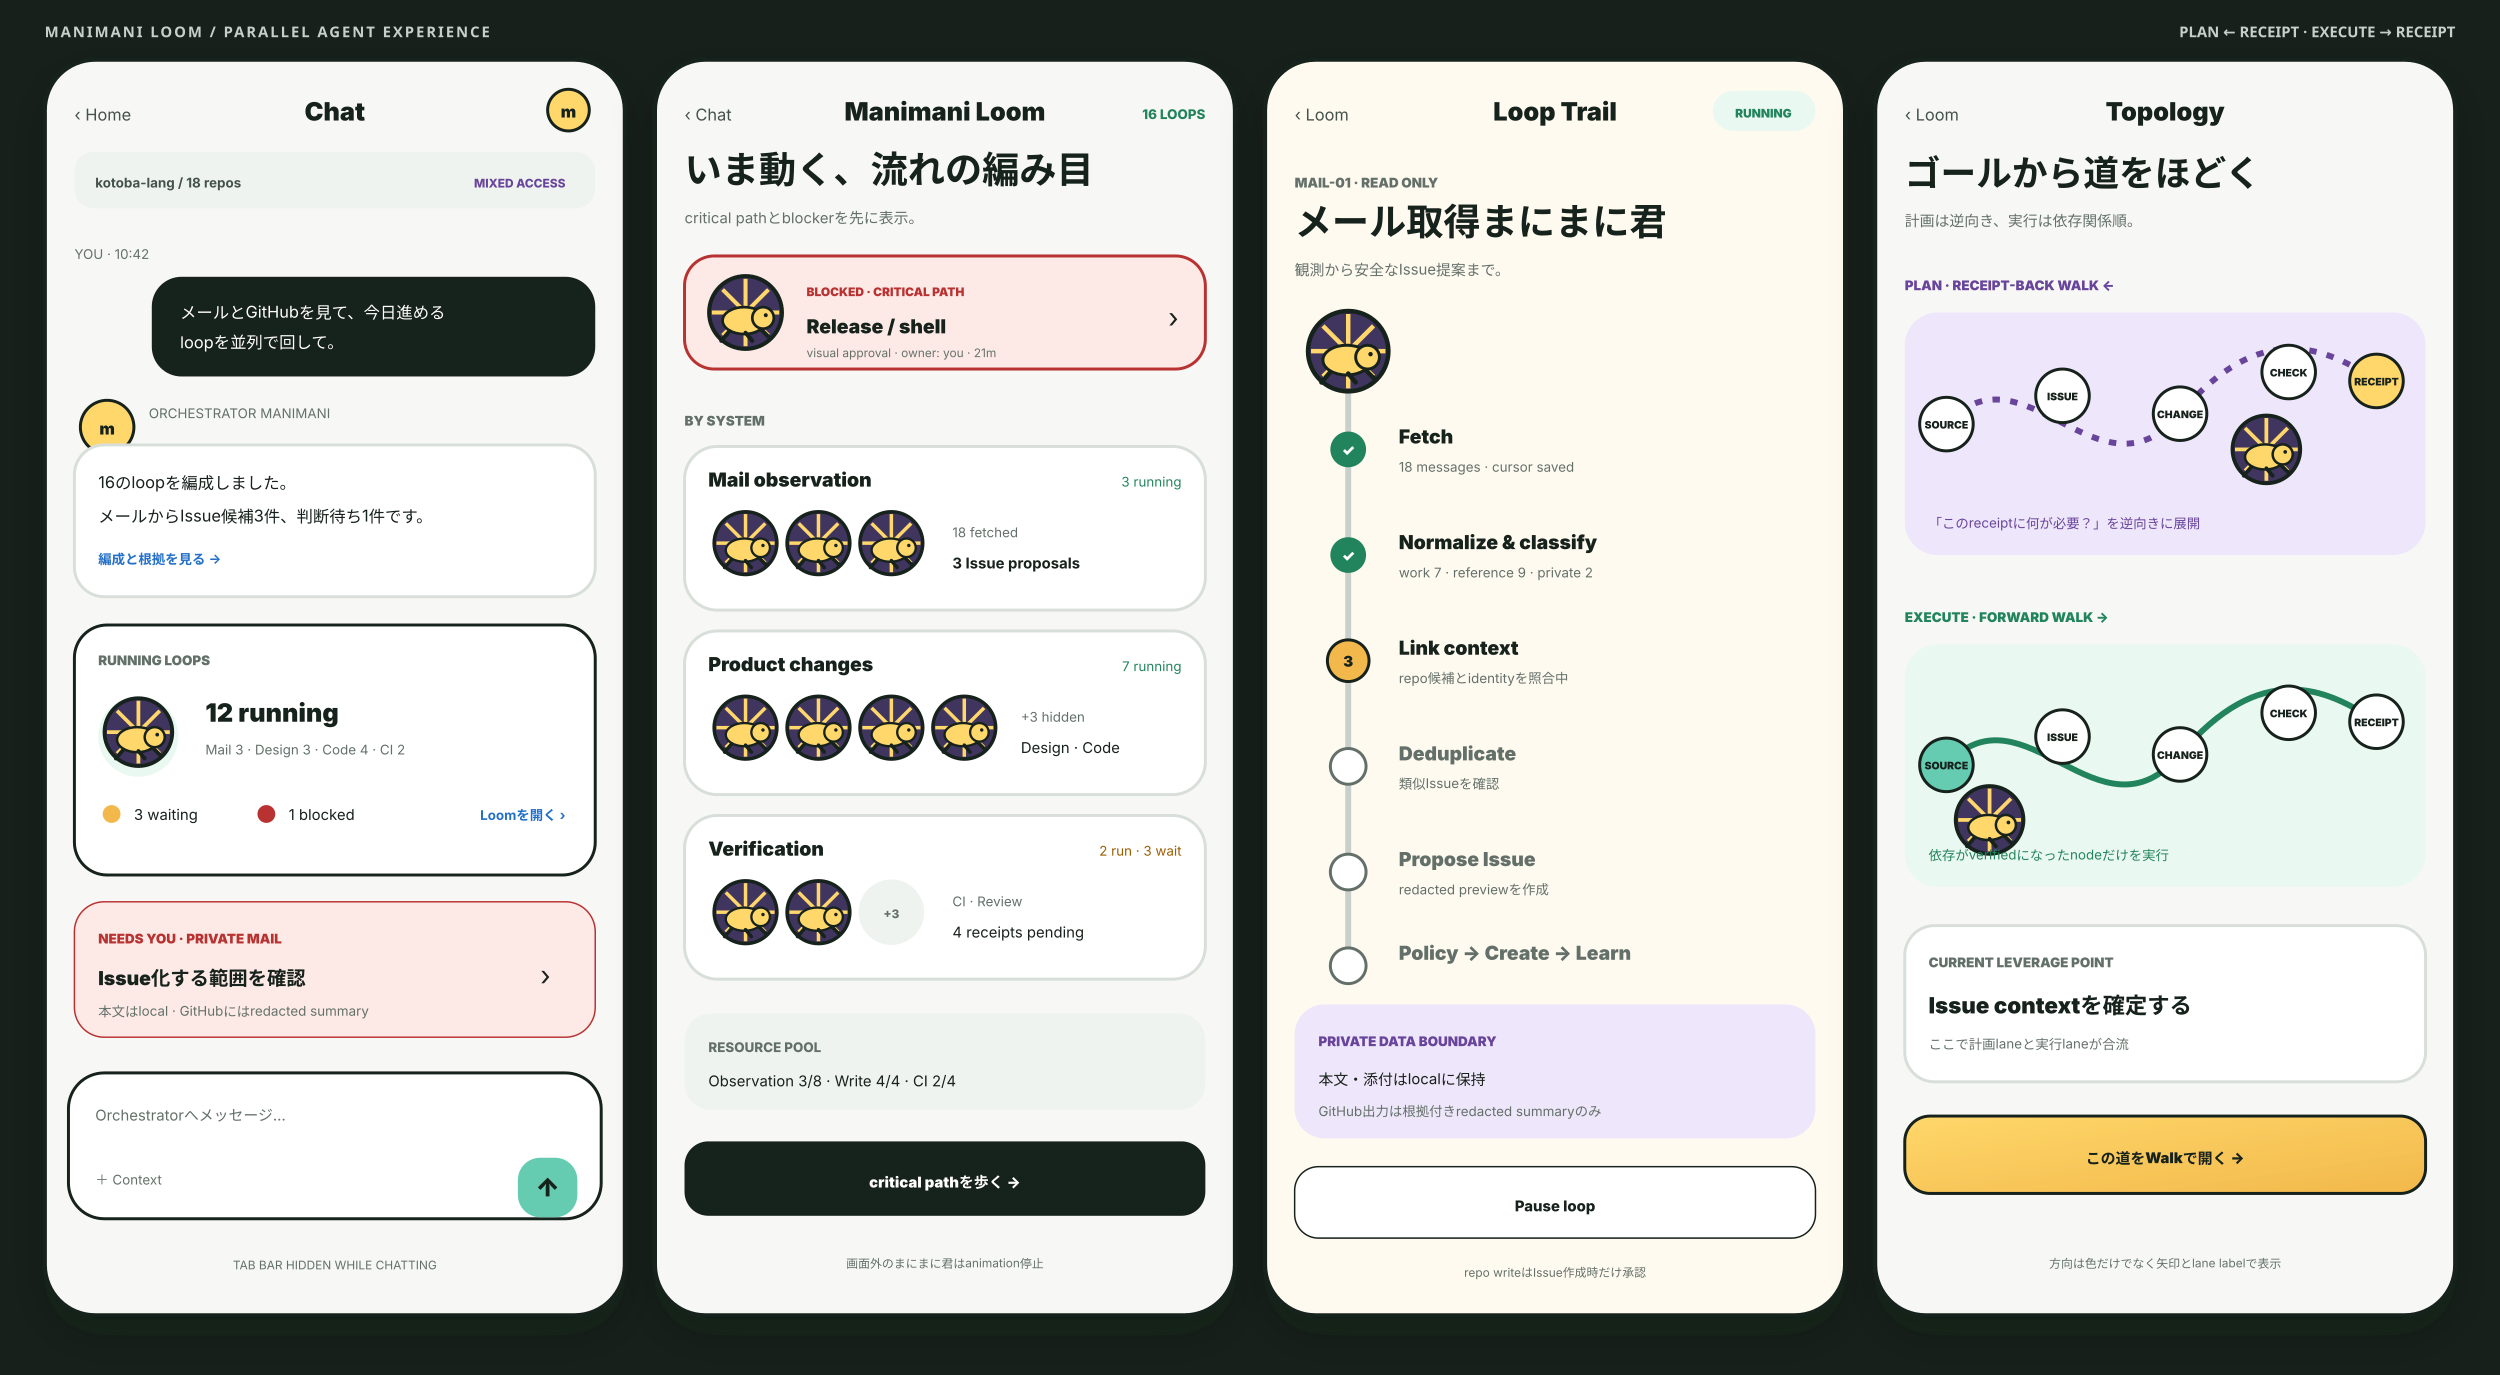
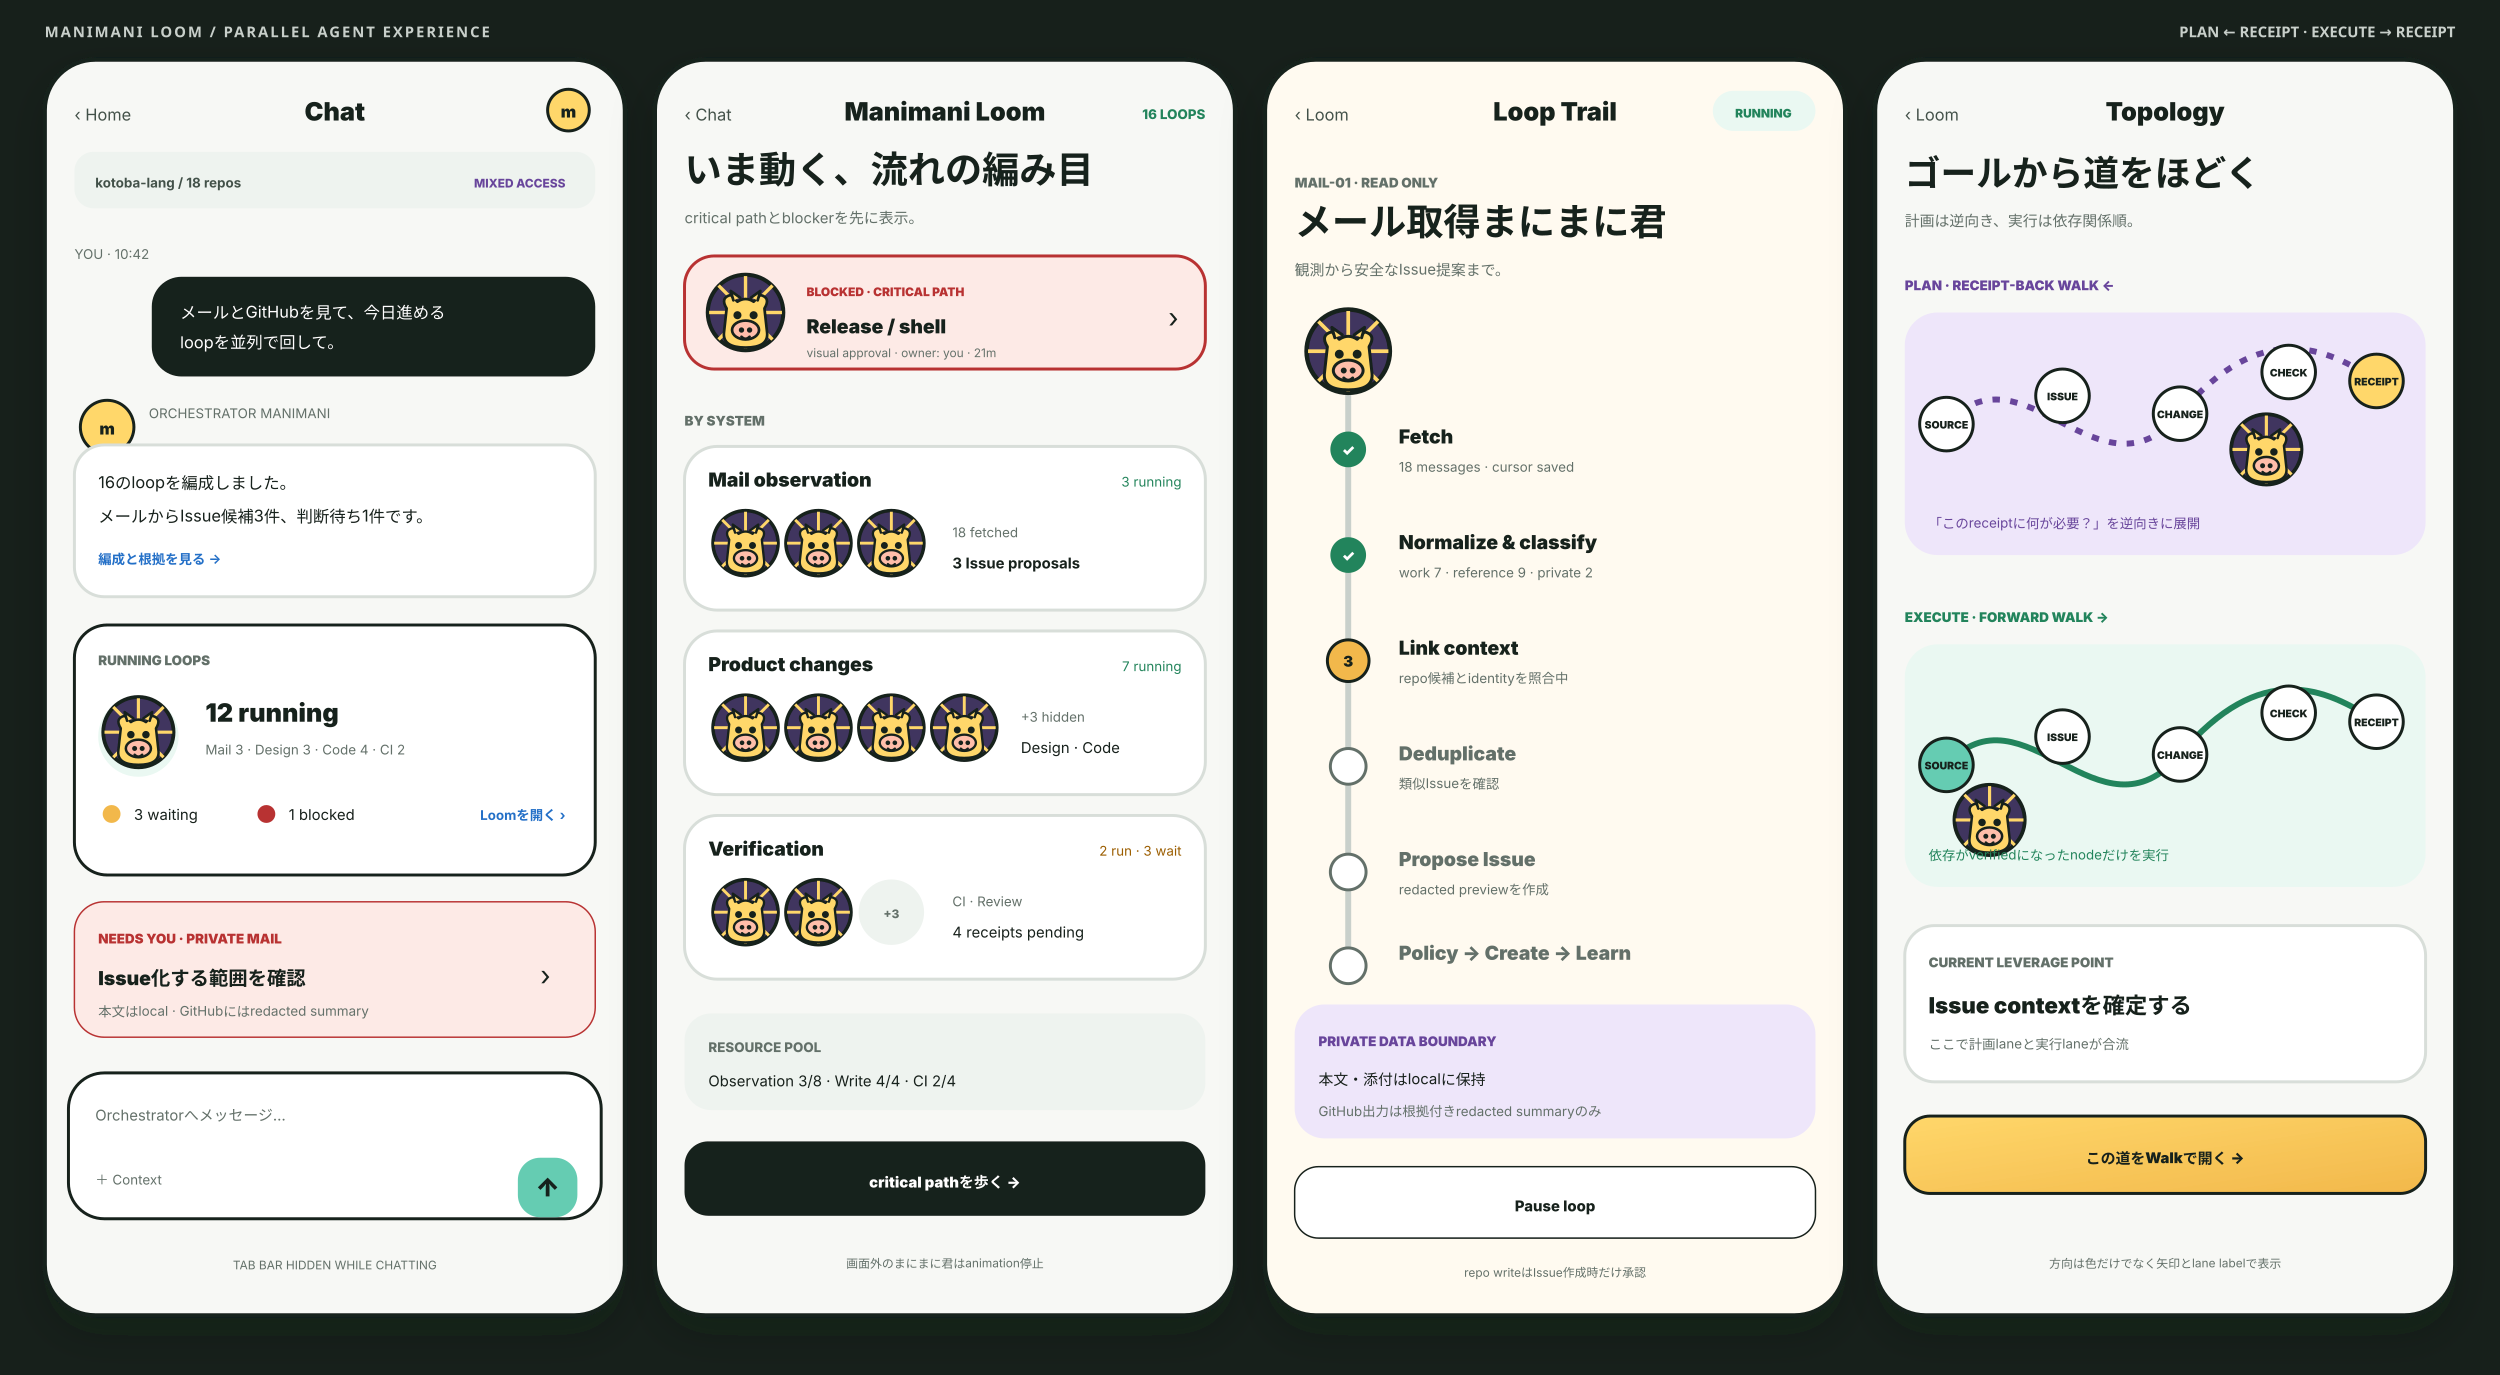
<svg xmlns="http://www.w3.org/2000/svg" width="1680" height="924" viewBox="0 0 1680 924">
  <defs>
    <filter id="s">
      <feDropShadow dx="0" dy="12" stdDeviation="14" flood-color="#17201b" flood-opacity=".18" />
    </filter>
    <linearGradient id="sun" x2="1" y2="1">
      <stop stop-color="#ffd76a" />
      <stop offset="1" stop-color="#f2b84b" />
    </linearGradient>
    <symbol id="runner" viewBox="0 0 64 64">
-       <circle cx="32" cy="32" r="27" fill="#40345f" stroke="#17201b" stroke-width="3" />
-       <path d="M32 7v50M7 32h50M15 15l34 34M49 15 15 49" stroke="#ffd76a" stroke-width="3" />
-       <g class="cow">
-         <ellipse cx="31" cy="38" rx="16" ry="10" fill="#ffd76a" stroke="#17201b" stroke-width="2" />
-         <circle cx="45" cy="36" r="8" fill="#ffd76a" stroke="#17201b" stroke-width="2" />
-         <circle cx="47" cy="34" r="1.5" fill="#17201b" />
-         <path d="M20 46l-6 7m18-6 5 6m7-8 6 6" stroke="#17201b" stroke-width="3" stroke-linecap="round" />
+       <circle cx="32" cy="32" r="28" fill="#40345f" stroke="#17201b" stroke-width="3" />
+       <path d="M32 5v54M5 32h54M12 12l40 40M52 12 12 52" stroke="#ffd76a" stroke-width="2.5" />
+       <g class="cow" stroke="#17201b" stroke-width="2" stroke-linecap="round" stroke-linejoin="round">
+         <path d="M18 29q-5-8 3-10l5 5q6-4 12 0l5-5q8 2 3 10l2 18q1 11-16 11T16 47z" fill="#ffd76a" />
+         <path d="m23 23-2-7 7 5m13 2 2-7-7 5" fill="#ffd76a" />
+         <circle cx="26" cy="34" r="2" fill="#17201b" />
+         <circle cx="38" cy="34" r="2" fill="#17201b" />
+         <ellipse cx="32" cy="45" rx="10" ry="7" fill="#ffbeaa" />
+         <circle cx="29" cy="45" r="1" fill="#17201b" />
+         <circle cx="35" cy="45" r="1" fill="#17201b" />
+         <path d="M29 50q3 3 6 0" fill="none" />
      </g>
    </symbol>
    <style>[fill="#2677d8" i]{fill:#246fc7}[stroke="#2677d8" i]{stroke:#246fc7}[fill="#c63c3c" i]{fill:#b83232}[stroke="#c63c3c" i]{stroke:#b83232}.cow{transform-box:fill-box;transform-origin:center bottom;animation:j .42s ease-in-out infinite alternate}@keyframes j{to{transform:translateY(-2px)}}@media(prefers-reduced-motion:reduce){.cow{animation:none}}</style>
  </defs>
  <rect width="1680" height="924" fill="#17201b" />
  <text x="30" y="25" fill="#c9d0cb" font-family="'Noto Sans JP',sans-serif" font-size="10" font-weight="800" letter-spacing="1.3">MANIMANI LOOM / PARALLEL AGENT EXPERIENCE</text>
  <text x="1650" y="25" fill="#c9d0cb" font-family="'Noto Sans JP',sans-serif" font-size="10" font-weight="800" text-anchor="end">PLAN ← RECEIPT · EXECUTE → RECEIPT</text>
  <g id="Chat-summary" transform="translate(30 40)" font-family="'Noto Sans JP',-apple-system,sans-serif" filter="url(#s)">
    <rect width="390" height="844" rx="34" fill="#f7f8f5" stroke="#17201b" stroke-width="3" />
    <text x="20" y="41" fill="#435149" font-size="11">‹ Home</text>
    <text x="195" y="41" fill="#17201b" font-size="17" font-weight="850" text-anchor="middle">Chat</text>
    <circle cx="352" cy="34" r="14" fill="#ffd76a" stroke="#17201b" stroke-width="2" />
    <text x="352" y="39" fill="#17201b" font-size="11" font-weight="900" text-anchor="middle">m</text>
    <rect x="20" y="62" width="350" height="38" rx="13" fill="#eef3ef" />
    <text x="34" y="86" fill="#435149" font-size="9" font-weight="750">kotoba-lang / 18 repos</text>
    <text x="350" y="86" fill="#68459b" font-size="8" font-weight="800" text-anchor="end">MIXED ACCESS</text>
    <text x="20" y="134" fill="#637069" font-size="9">YOU · 10:42</text>
    <rect x="72" y="146" width="298" height="67" rx="20" fill="#17201b" />
    <text x="91" y="174" fill="#fff" font-size="11">メールとGitHubを見て、今日進める</text>
    <text x="91" y="194" fill="#fff" font-size="11">loopを並列で回して。</text>
    <circle cx="42" cy="247" r="18" fill="#ffd76a" stroke="#17201b" stroke-width="2" />
    <text x="42" y="252" fill="#17201b" font-size="11" font-weight="900" text-anchor="middle">m</text>
    <text x="70" y="241" fill="#637069" font-size="9">ORCHESTRATOR MANIMANI</text>
    <rect x="20" y="259" width="350" height="102" rx="20" fill="#fff" stroke="#d8ded9" stroke-width="2" />
    <text x="36" y="288" fill="#17201b" font-size="11">16のloopを編成しました。</text>
    <text x="36" y="311" fill="#17201b" font-size="11">メールからIssue候補3件、判断待ち1件です。</text>
    <text x="36" y="339" fill="#2677d8" font-size="9" font-weight="750">編成と根拠を見る →</text>
    <rect x="20" y="380" width="350" height="168" rx="22" fill="#fff" stroke="#17201b" stroke-width="2" />
    <text x="36" y="407" fill="#637069" font-size="9" font-weight="850">RUNNING LOOPS</text>
    <g transform="translate(36 425)">
      <circle cx="27" cy="30" r="27" fill="#eaf8f2" />
      <use href="#runner" width="54" height="54" />
      <text x="72" y="20" fill="#17201b" font-size="17" font-weight="900">12 running</text>
      <text x="72" y="42" fill="#637069" font-size="9">Mail 3 · Design 3 · Code 4 · CI 2</text>
      <circle cx="9" cy="82" r="6" fill="#f2b84b" />
      <text x="24" y="86" fill="#17201b" font-size="10">3 waiting</text>
      <circle cx="113" cy="82" r="6" fill="#c63c3c" />
      <text x="128" y="86" fill="#17201b" font-size="10">1 blocked</text>
      <text x="314" y="86" fill="#2677d8" font-size="9" font-weight="750" text-anchor="end">Loomを開く ›</text>
    </g>
    <rect x="20" y="566" width="350" height="91" rx="20" fill="#fdeae6" stroke="#c63c3c" />
    <text x="36" y="594" fill="#c63c3c" font-size="9" font-weight="850">NEEDS YOU · PRIVATE MAIL</text>
    <text x="36" y="622" fill="#17201b" font-size="13" font-weight="850">Issue化する範囲を確認</text>
    <text x="340" y="622" fill="#17201b" font-size="18" text-anchor="end">›</text>
    <text x="36" y="643" fill="#637069" font-size="9">本文はlocal · GitHubにはredacted summary</text>
    <rect x="16" y="681" width="358" height="98" rx="24" fill="#fff" stroke="#17201b" stroke-width="2" />
    <text x="34" y="713" fill="#637069" font-size="10">Orchestratorへメッセージ…</text>
    <text x="34" y="756" fill="#637069" font-size="9">＋ Context</text>
    <rect x="318" y="738" width="40" height="40" rx="15" fill="#65ccb2" />
    <text x="338" y="764" fill="#17201b" font-size="17" font-weight="900" text-anchor="middle">↑</text>
    <text x="195" y="813" fill="#637069" font-size="8" text-anchor="middle">TAB BAR HIDDEN WHILE CHATTING</text>
  </g>
  <g id="Expanded-loom" transform="translate(440 40)" font-family="'Noto Sans JP',-apple-system,sans-serif" filter="url(#s)">
    <rect width="390" height="844" rx="34" fill="#f7f8f5" stroke="#17201b" stroke-width="3" />
    <text x="20" y="41" fill="#435149" font-size="11">‹ Chat</text>
    <text x="195" y="41" fill="#17201b" font-size="17" font-weight="850" text-anchor="middle">Manimani Loom</text>
    <text x="370" y="40" fill="#23845b" font-size="9" font-weight="800" text-anchor="end">16 LOOPS</text>
    <text x="20" y="83" fill="#17201b" font-size="25" font-weight="900">いま動く、流れの編み目</text>
    <text x="20" y="110" fill="#637069" font-size="10">critical pathとblockerを先に表示。</text>
    <g transform="translate(20 132)">
      <rect width="350" height="76" rx="20" fill="#fdeae6" stroke="#c63c3c" stroke-width="2" />
      <use href="#runner" x="12" y="9" width="58" height="58" />
      <text x="82" y="27" fill="#c63c3c" font-size="8" font-weight="850">BLOCKED · CRITICAL PATH</text>
      <text x="82" y="52" fill="#17201b" font-size="13" font-weight="850">Release / shell</text>
      <text x="82" y="68" fill="#637069" font-size="8">visual approval · owner: you · 21m</text>
      <text x="332" y="48" fill="#17201b" font-size="18" text-anchor="end">›</text>
    </g>
    <text x="20" y="246" fill="#637069" font-size="9" font-weight="850">BY SYSTEM</text>
    <g transform="translate(20 260)">
      <rect width="350" height="110" rx="22" fill="#fff" stroke="#d8ded9" stroke-width="2" />
      <text x="16" y="27" fill="#17201b" font-size="13" font-weight="850">Mail observation</text>
      <text x="334" y="27" fill="#23845b" font-size="9" text-anchor="end">3 running</text>
      <use href="#runner" x="16" y="40" width="50" height="50" />
      <use href="#runner" x="65" y="40" width="50" height="50" />
      <use href="#runner" x="114" y="40" width="50" height="50" />
      <text x="180" y="61" fill="#637069" font-size="9">18 fetched</text>
      <text x="180" y="82" fill="#17201b" font-size="10" font-weight="750">3 Issue proposals</text>
    </g>
    <g transform="translate(20 384)">
      <rect width="350" height="110" rx="22" fill="#fff" stroke="#d8ded9" stroke-width="2" />
      <text x="16" y="27" fill="#17201b" font-size="13" font-weight="850">Product changes</text>
      <text x="334" y="27" fill="#23845b" font-size="9" text-anchor="end">7 running</text>
      <use href="#runner" x="16" y="40" width="50" height="50" />
      <use href="#runner" x="65" y="40" width="50" height="50" />
      <use href="#runner" x="114" y="40" width="50" height="50" />
      <use href="#runner" x="163" y="40" width="50" height="50" />
      <text x="226" y="61" fill="#637069" font-size="9">+3 hidden</text>
      <text x="226" y="82" fill="#17201b" font-size="10">Design · Code</text>
    </g>
    <g transform="translate(20 508)">
      <rect width="350" height="110" rx="22" fill="#fff" stroke="#d8ded9" stroke-width="2" />
      <text x="16" y="27" fill="#17201b" font-size="13" font-weight="850">Verification</text>
      <text x="334" y="27" fill="#9b5d00" font-size="9" text-anchor="end">2 run · 3 wait</text>
      <use href="#runner" x="16" y="40" width="50" height="50" />
      <use href="#runner" x="65" y="40" width="50" height="50" />
      <circle cx="139" cy="65" r="22" fill="#eef3ef" />
      <text x="139" y="69" fill="#637069" font-size="8" font-weight="800" text-anchor="middle">+3</text>
      <text x="180" y="61" fill="#637069" font-size="9">CI · Review</text>
      <text x="180" y="82" fill="#17201b" font-size="10">4 receipts pending</text>
    </g>
    <rect x="20" y="641" width="350" height="65" rx="18" fill="#eef3ef" />
    <text x="36" y="667" fill="#637069" font-size="9" font-weight="800">RESOURCE POOL</text>
    <text x="36" y="690" fill="#17201b" font-size="10">Observation 3/8 · Write 4/4 · CI 2/4</text>
    <rect x="20" y="727" width="350" height="50" rx="16" fill="#17201b" />
    <text x="195" y="758" fill="#fff" font-size="10" font-weight="850" text-anchor="middle">critical pathを歩く →</text>
    <text x="195" y="812" fill="#637069" font-size="8" text-anchor="middle">画面外のまにまに君はanimation停止</text>
  </g>
  <g id="Mail-trail" transform="translate(850 40)" font-family="'Noto Sans JP',-apple-system,sans-serif" filter="url(#s)">
    <rect width="390" height="844" rx="34" fill="#fffaf0" stroke="#17201b" stroke-width="3" />
    <text x="20" y="41" fill="#435149" font-size="11">‹ Loom</text>
    <text x="195" y="41" fill="#17201b" font-size="17" font-weight="850" text-anchor="middle">Loop Trail</text>
    <rect x="301" y="21" width="69" height="27" rx="14" fill="#eaf8f2" />
    <text x="335" y="39" fill="#23845b" font-size="8" font-weight="850" text-anchor="middle">RUNNING</text>
    <text x="20" y="86" fill="#637069" font-size="9" font-weight="850">MAIL-01 · READ ONLY</text>
    <text x="20" y="118" fill="#17201b" font-size="25" font-weight="900">メール取得まにまに君</text>
    <text x="20" y="145" fill="#637069" font-size="10">観測から安全なIssue提案まで。</text>
    <g transform="translate(20 172)">
      <path d="M36 20v417" stroke="#c9d0cb" stroke-width="4" />
      <use href="#runner" x="4" y="-8" width="64" height="64" />
      <g font-size="10">
        <circle cx="36" cy="90" r="12" fill="#23845b" />
        <text x="36" y="94" fill="#fff" font-weight="850" text-anchor="middle">✓</text>
        <text x="70" y="86" fill="#17201b" font-size="13" font-weight="850">Fetch</text>
        <text x="70" y="105" fill="#637069" font-size="9">18 messages · cursor saved</text>
        <circle cx="36" cy="161" r="12" fill="#23845b" />
        <text x="36" y="165" fill="#fff" font-weight="850" text-anchor="middle">✓</text>
        <text x="70" y="157" fill="#17201b" font-size="13" font-weight="850">Normalize &amp; classify</text>
        <text x="70" y="176" fill="#637069" font-size="9">work 7 · reference 9 · private 2</text>
        <circle cx="36" cy="232" r="14" fill="#f2b84b" stroke="#17201b" stroke-width="2" />
        <text x="36" y="236" fill="#17201b" font-weight="900" text-anchor="middle">3</text>
        <text x="70" y="228" fill="#17201b" font-size="13" font-weight="850">Link context</text>
        <text x="70" y="247" fill="#637069" font-size="9">repo候補とidentityを照合中</text>
        <circle cx="36" cy="303" r="12" fill="#fff" stroke="#637069" stroke-width="2" />
        <text x="70" y="299" fill="#637069" font-size="13" font-weight="850">Deduplicate</text>
        <text x="70" y="318" fill="#637069" font-size="9">類似Issueを確認</text>
        <circle cx="36" cy="374" r="12" fill="#fff" stroke="#637069" stroke-width="2" />
        <text x="70" y="370" fill="#637069" font-size="13" font-weight="850">Propose Issue</text>
        <text x="70" y="389" fill="#637069" font-size="9">redacted previewを作成</text>
        <circle cx="36" cy="437" r="12" fill="#fff" stroke="#637069" stroke-width="2" />
        <text x="70" y="433" fill="#637069" font-size="13" font-weight="850">Policy → Create → Learn</text>
      </g>
    </g>
    <rect x="20" y="635" width="350" height="90" rx="20" fill="#eee6fa" />
    <text x="36" y="663" fill="#68459b" font-size="9" font-weight="850">PRIVATE DATA BOUNDARY</text>
    <text x="36" y="689" fill="#17201b" font-size="10">本文・添付はlocalに保持</text>
    <text x="36" y="710" fill="#637069" font-size="9">GitHub出力は根拠付きredacted summaryのみ</text>
    <rect x="20" y="744" width="350" height="48" rx="16" fill="#fff" stroke="#17201b" />
    <text x="195" y="774" fill="#17201b" font-size="10" font-weight="800" text-anchor="middle">Pause loop</text>
    <text x="195" y="818" fill="#637069" font-size="8" text-anchor="middle">repo writeはIssue作成時だけ承認</text>
  </g>
  <g id="Receipt-back-walk" transform="translate(1260 40)" font-family="'Noto Sans JP',-apple-system,sans-serif" filter="url(#s)">
    <rect width="390" height="844" rx="34" fill="#f7f8f5" stroke="#17201b" stroke-width="3" />
    <text x="20" y="41" fill="#435149" font-size="11">‹ Loom</text>
    <text x="195" y="41" fill="#17201b" font-size="17" font-weight="850" text-anchor="middle">Topology</text>
    <text x="20" y="85" fill="#17201b" font-size="24" font-weight="900">ゴールから道をほどく</text>
    <text x="20" y="112" fill="#637069" font-size="10">計画は逆向き、実行は依存関係順。</text>
    <text x="20" y="155" fill="#68459b" font-size="9" font-weight="850">PLAN · RECEIPT-BACK WALK ←</text>
    <rect x="20" y="170" width="350" height="163" rx="22" fill="#eee6fa" />
    <path d="M48 245C100 188 151 302 205 238s98-45 132-22" fill="none" stroke="#68459b" stroke-width="4" stroke-dasharray="5 7" />
    <g fill="#fff" stroke="#17201b" stroke-width="2">
      <circle cx="48" cy="245" r="18" />
      <circle cx="126" cy="226" r="18" />
      <circle cx="205" cy="238" r="18" />
      <circle cx="278" cy="210" r="18" />
      <circle cx="337" cy="216" r="18" fill="#ffd76a" />
    </g>
    <g fill="#17201b" font-size="7" font-weight="850" text-anchor="middle">
      <text x="48" y="248">SOURCE</text>
      <text x="126" y="229">ISSUE</text>
      <text x="205" y="241">CHANGE</text>
      <text x="278" y="213">CHECK</text>
      <text x="337" y="219">RECEIPT</text>
    </g>
    <use href="#runner" x="236" y="235" width="54" height="54" />
    <text x="36" y="315" fill="#68459b" font-size="9">「このreceiptに何が必要？」を逆向きに展開</text>
    <text x="20" y="378" fill="#23845b" font-size="9" font-weight="850">EXECUTE · FORWARD WALK →</text>
    <rect x="20" y="393" width="350" height="163" rx="22" fill="#eaf8f2" />
    <path d="M48 474C100 417 151 531 205 467s98-45 132-22" fill="none" stroke="#23845b" stroke-width="4" />
    <g fill="#fff" stroke="#17201b" stroke-width="2">
      <circle cx="48" cy="474" r="18" fill="#65ccb2" />
      <circle cx="126" cy="455" r="18" />
      <circle cx="205" cy="467" r="18" />
      <circle cx="278" cy="439" r="18" />
      <circle cx="337" cy="445" r="18" />
    </g>
    <g fill="#17201b" font-size="7" font-weight="850" text-anchor="middle">
      <text x="48" y="477">SOURCE</text>
      <text x="126" y="458">ISSUE</text>
      <text x="205" y="470">CHANGE</text>
      <text x="278" y="442">CHECK</text>
      <text x="337" y="448">RECEIPT</text>
    </g>
    <use href="#runner" x="50" y="484" width="54" height="54" />
    <text x="36" y="538" fill="#23845b" font-size="9">依存がverifiedになったnodeだけを実行</text>
    <rect x="20" y="582" width="350" height="105" rx="20" fill="#fff" stroke="#d8ded9" stroke-width="2" />
    <text x="36" y="610" fill="#637069" font-size="9" font-weight="850">CURRENT LEVERAGE POINT</text>
    <text x="36" y="641" fill="#17201b" font-size="15" font-weight="900">Issue contextを確定する</text>
    <text x="36" y="665" fill="#637069" font-size="9">ここで計画laneと実行laneが合流</text>
    <rect x="20" y="710" width="350" height="52" rx="17" fill="url(#sun)" stroke="#17201b" stroke-width="2" />
    <text x="195" y="742" fill="#17201b" font-size="10" font-weight="900" text-anchor="middle">この道をWalkで開く →</text>
    <text x="195" y="812" fill="#637069" font-size="8" text-anchor="middle">方向は色だけでなく矢印とlane labelで表示</text>
  </g>
</svg>
